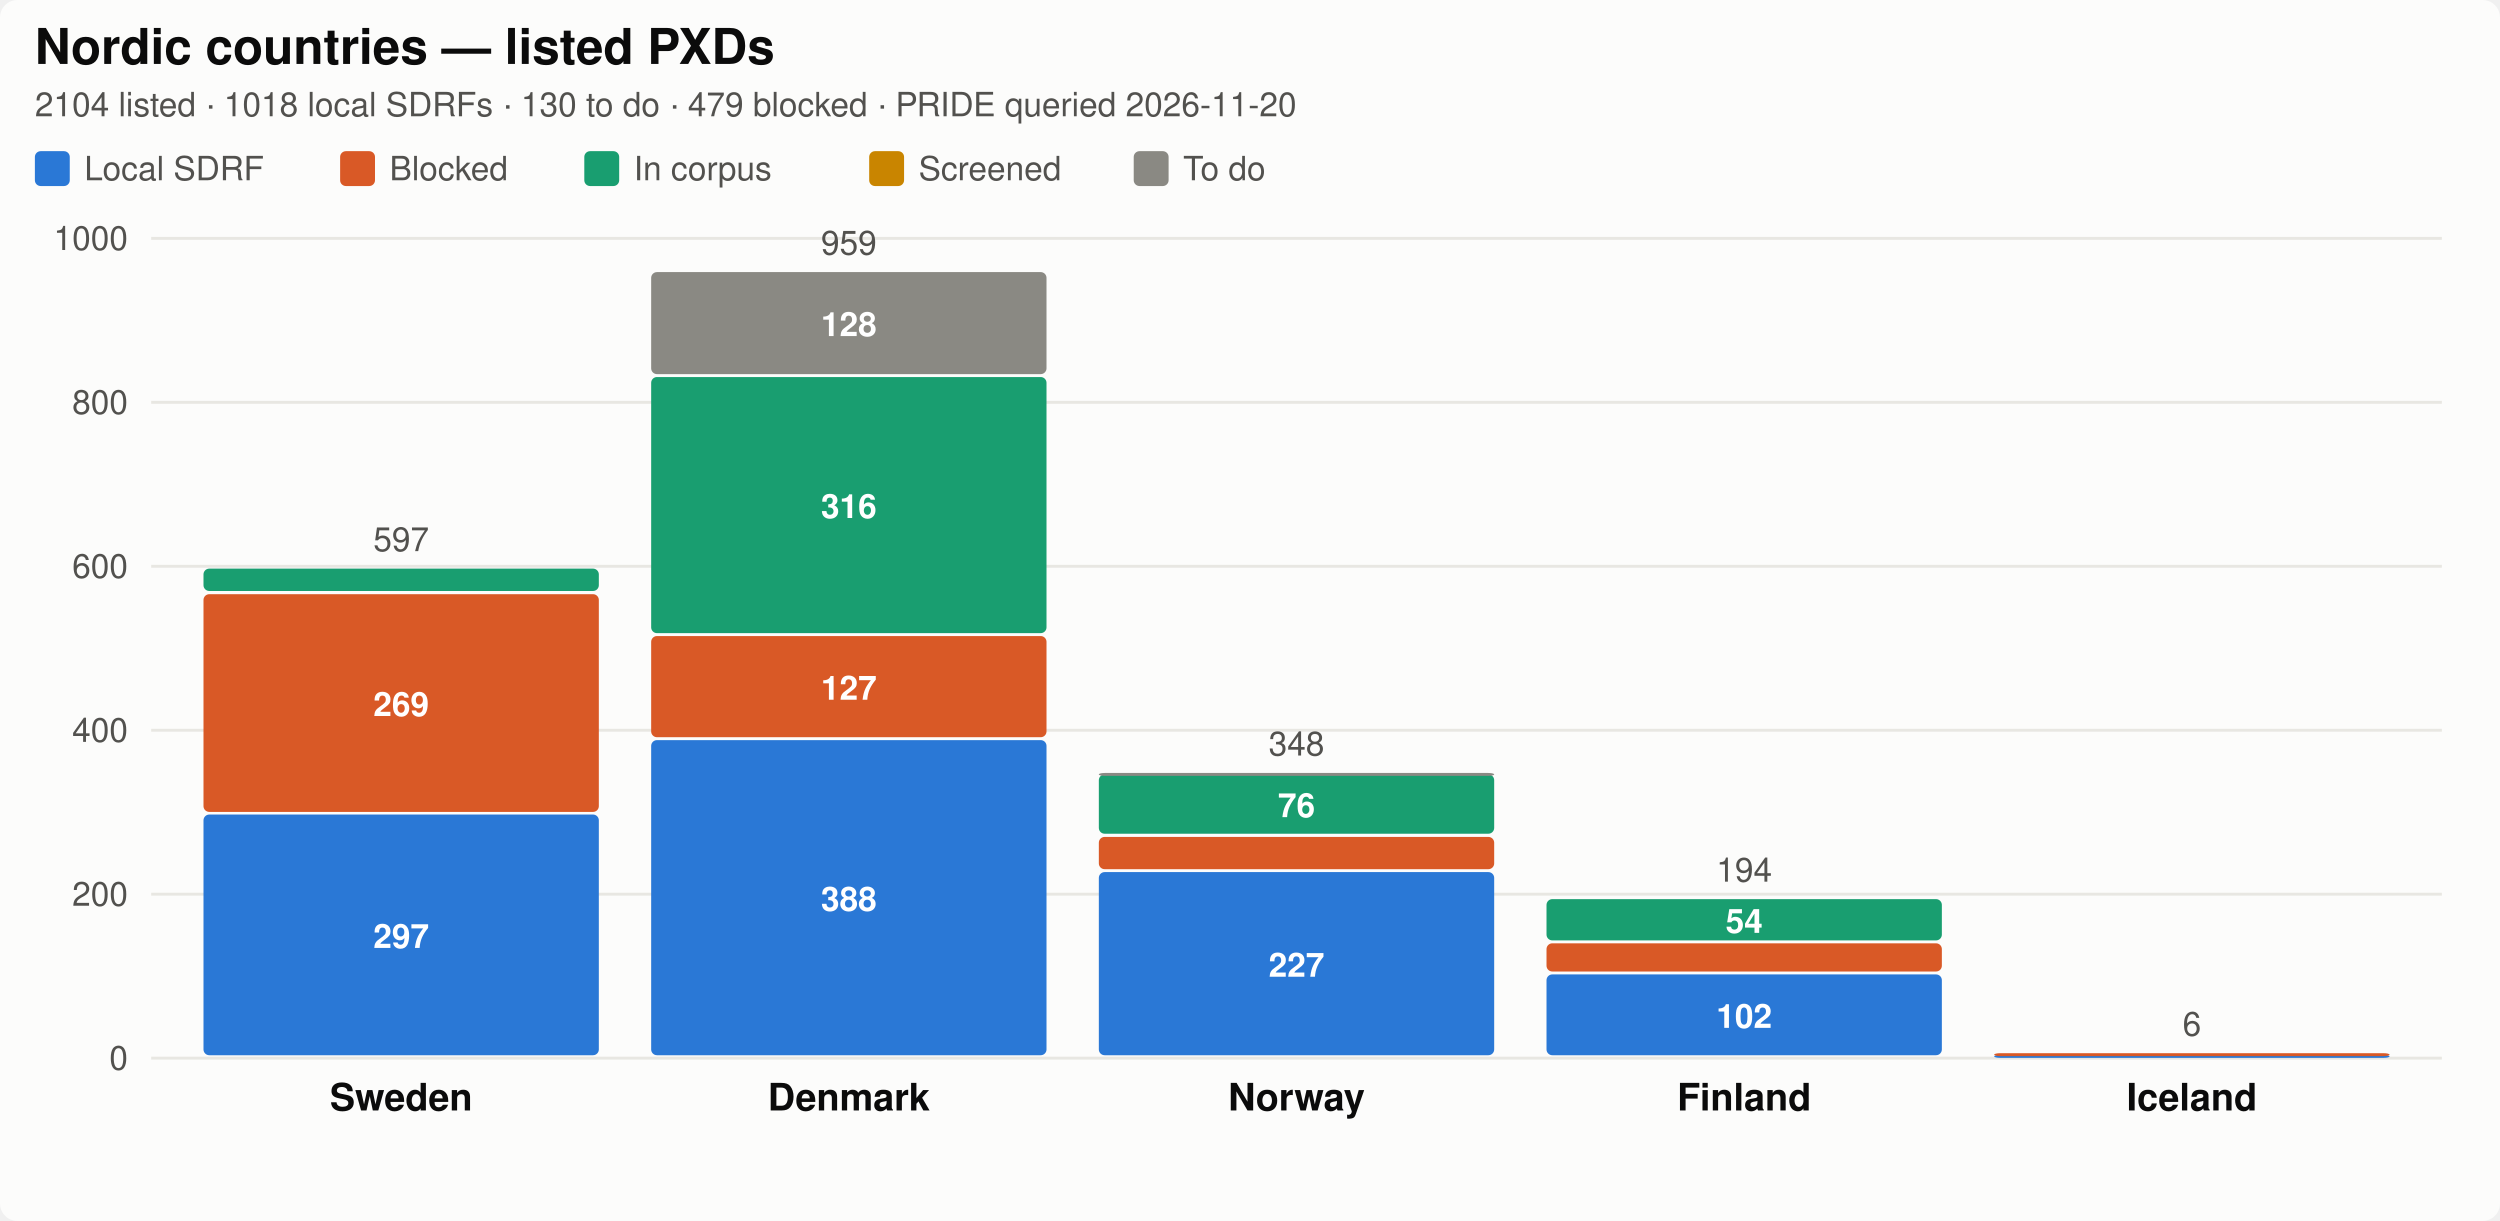
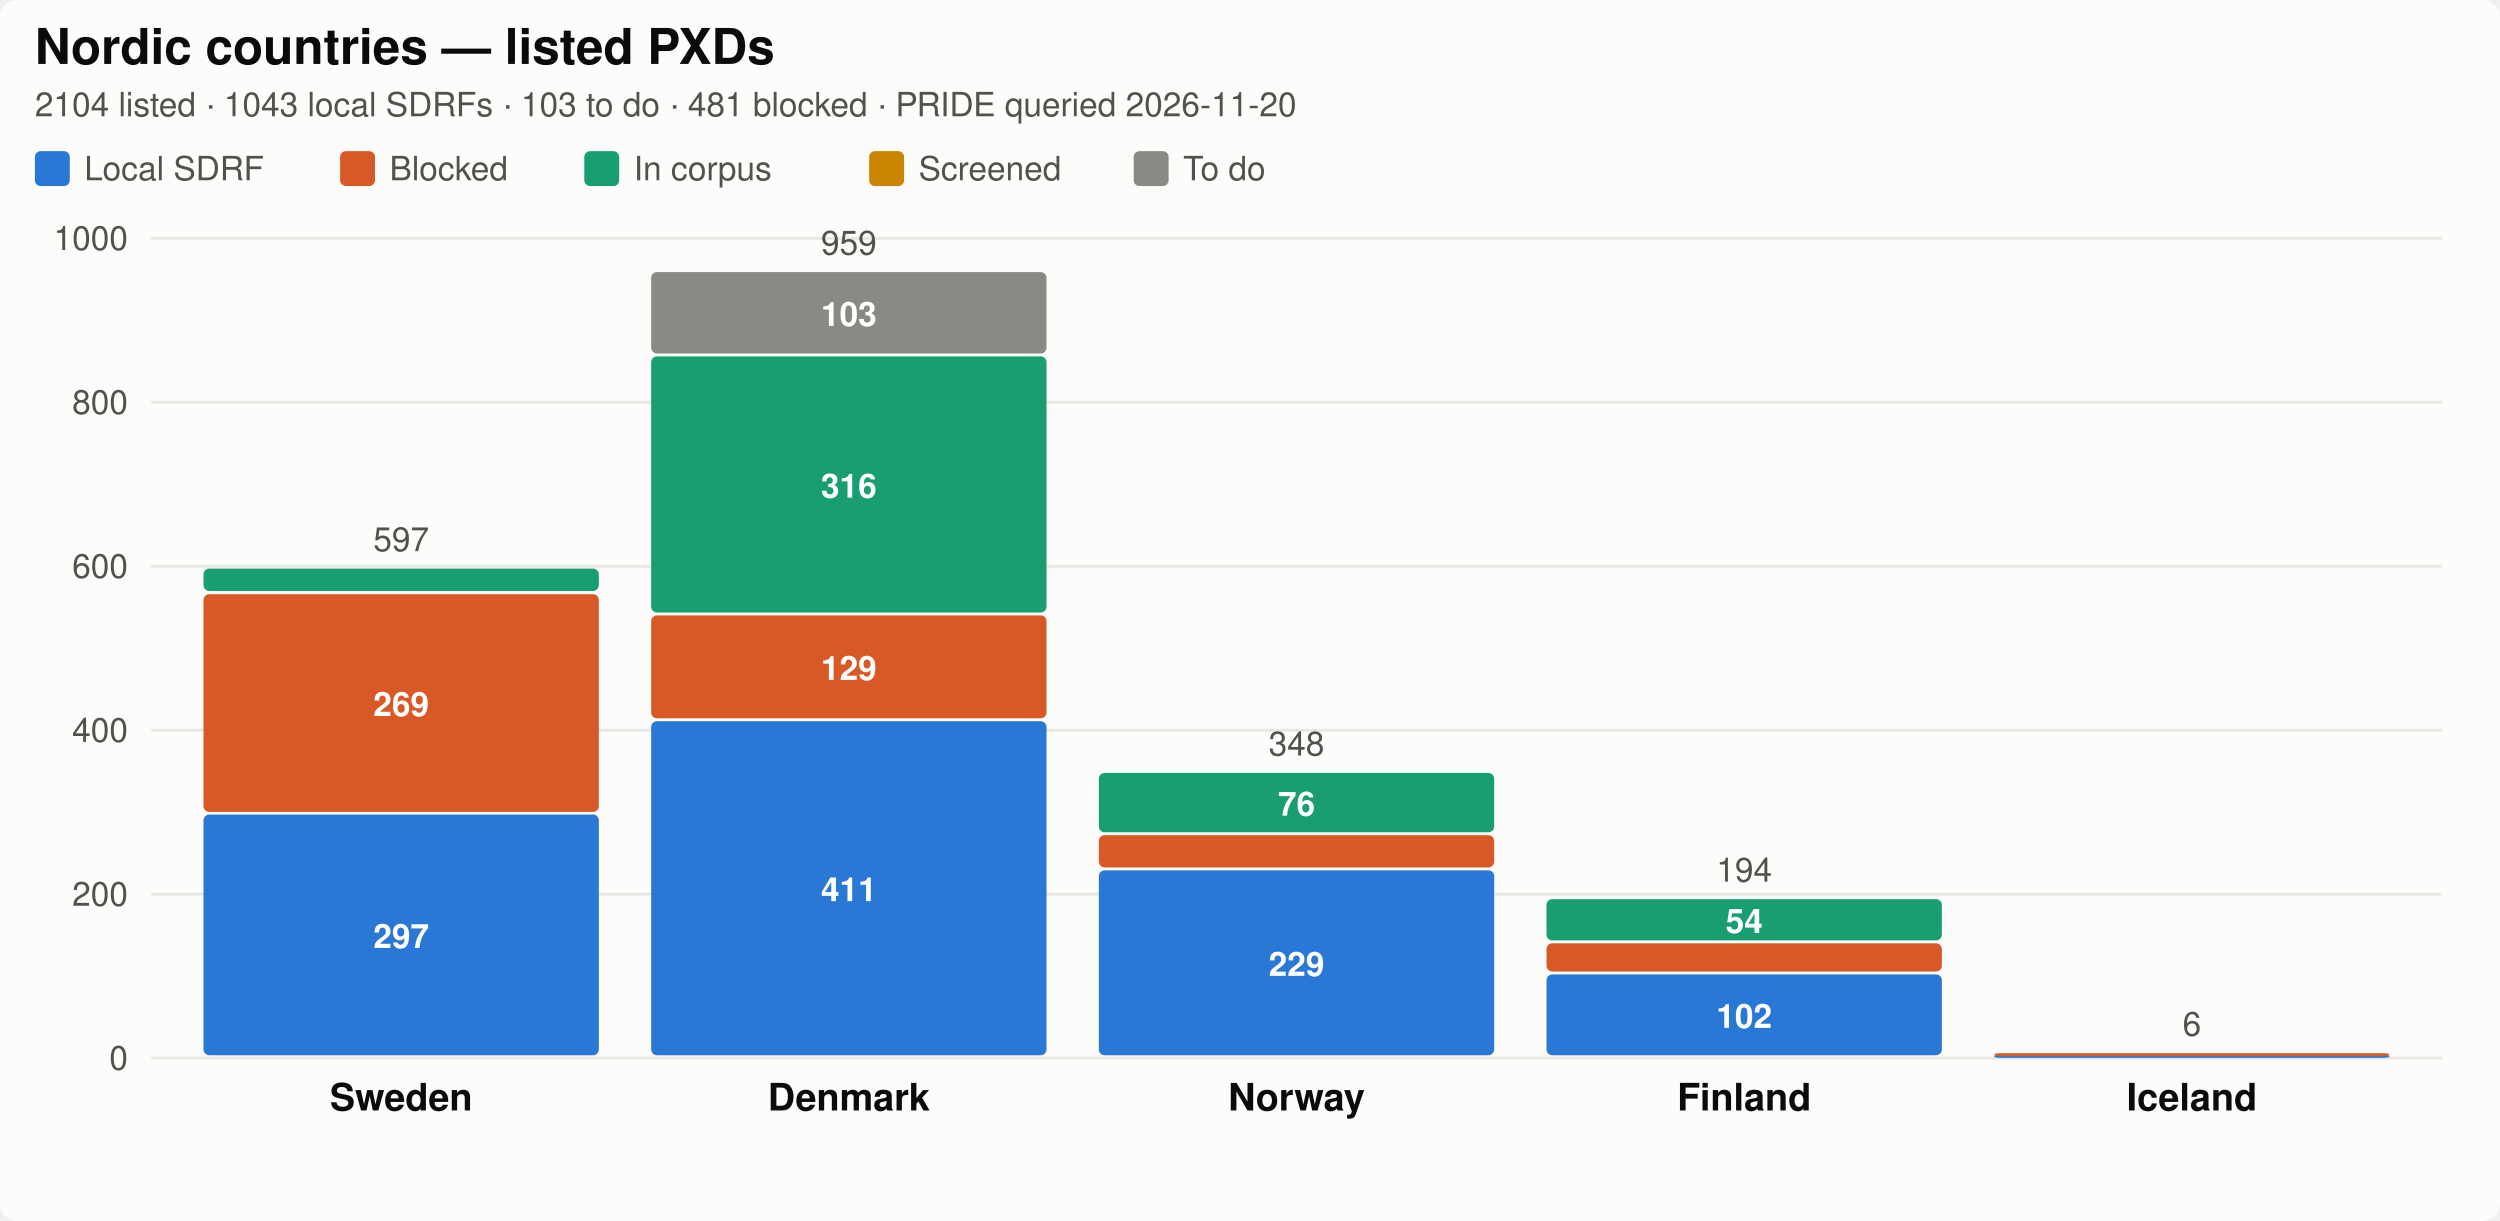
<svg xmlns="http://www.w3.org/2000/svg" width="860" height="420" viewBox="0 0 860 420" role="img" aria-label="Nordic SDRF progress by country">
  <style>
  .bg { fill: #fcfcfb; }
  .title { fill: #0b0b0b; font-size: 17px; font-weight: 600; }
  .city { fill: #0b0b0b; font-size: 13px; font-weight: 600; }
  .sub, .legend, .total, .axis { fill: #52514e; font-size: 11.5px; }
  .seg { font-size: 11.5px; font-weight: 600; fill: #ffffff; font-variant-numeric: tabular-nums; }
  .uncurated { fill: none; stroke: #8a8983; stroke-width: 1.5; stroke-dasharray: 4 3; }
  .grid { stroke: #e8e7e2; stroke-width: 1; }
  text { font-family: -apple-system, "Segoe UI", Helvetica, Arial, sans-serif; }
  .c-annotated { fill: #2a78d6; }
  .c-blocked { fill: #d95926; }
  .c-in_corpus { fill: #199e70; }
  .c-screened { fill: #c98500; }
  .c-todo { fill: #8a8983; }

  @media (prefers-color-scheme: dark) {
    .bg { fill: #1a1a19; }
    .title, .city { fill: #ffffff; }
    .sub, .legend, .total, .axis { fill: #c3c2b7; }
    .uncurated { stroke: #8f8e86; }
    .grid { stroke: #3a3a37; }
    .c-annotated { fill: #3987e5; }
    .c-blocked { fill: #d95926; }
    .c-in_corpus { fill: #199e70; }
    .c-screened { fill: #c98500; }
    .c-todo { fill: #6b6a65; }
  }
</style>
  <rect class="bg" width="860" height="420" rx="6" />
  <text class="title" x="12" y="22">Nordic countries — listed PXDs</text>
-   <text class="sub" x="12" y="40">2104 listed · 1018 local SDRFs · 130 to do · 479 blocked · PRIDE queried 2026-11-20</text>
+   <text class="sub" x="12" y="40">2104 listed · 1043 local SDRFs · 103 to do · 481 blocked · PRIDE queried 2026-11-20</text>
  <rect class="c-annotated" fill="#2a78d6" x="12" y="52" width="12" height="12" rx="2" />
  <text class="legend" x="29" y="62">Local SDRF</text>
  <rect class="c-blocked" fill="#d95926" x="117" y="52" width="12" height="12" rx="2" />
  <text class="legend" x="134" y="62">Blocked</text>
  <rect class="c-in_corpus" fill="#199e70" x="201" y="52" width="12" height="12" rx="2" />
  <text class="legend" x="218" y="62">In corpus</text>
  <rect class="c-screened" fill="#c98500" x="299" y="52" width="12" height="12" rx="2" />
  <text class="legend" x="316" y="62">Screened</text>
  <rect class="c-todo" fill="#8a8983" x="390" y="52" width="12" height="12" rx="2" />
  <text class="legend" x="407" y="62">To do</text>
  <line class="grid" x1="52" y1="364.0" x2="840" y2="364.0" />
  <text class="axis" x="44" y="368.0" text-anchor="end">0</text>
  <line class="grid" x1="52" y1="307.6" x2="840" y2="307.6" />
  <text class="axis" x="44" y="311.6" text-anchor="end">200</text>
  <line class="grid" x1="52" y1="251.2" x2="840" y2="251.2" />
  <text class="axis" x="44" y="255.2" text-anchor="end">400</text>
  <line class="grid" x1="52" y1="194.8" x2="840" y2="194.8" />
  <text class="axis" x="44" y="198.8" text-anchor="end">600</text>
  <line class="grid" x1="52" y1="138.4" x2="840" y2="138.4" />
  <text class="axis" x="44" y="142.4" text-anchor="end">800</text>
  <line class="grid" x1="52" y1="82.0" x2="840" y2="82.0" />
  <text class="axis" x="44" y="86.0" text-anchor="end">1000</text>
  <rect class="c-annotated" fill="#2a78d6" x="70.0" y="280.2" width="136.0" height="82.8" rx="2" />
  <text class="seg" x="138.0" y="326.1" text-anchor="middle">297</text>
  <rect class="c-blocked" fill="#d95926" x="70.0" y="204.4" width="136.0" height="74.9" rx="2" />
  <text class="seg" x="138.0" y="246.3" text-anchor="middle">269</text>
  <rect class="c-in_corpus" fill="#199e70" x="70.0" y="195.6" width="136.0" height="7.7" rx="2" />
  <text class="total" x="138.0" y="189.6" text-anchor="middle">597</text>
  <text class="city" x="138.0" y="382.0" text-anchor="middle">Sweden</text>
-   <rect class="c-annotated" fill="#2a78d6" x="224.0" y="254.6" width="136.0" height="108.4" rx="2" />
-   <text class="seg" x="292.0" y="313.3" text-anchor="middle">388</text>
-   <rect class="c-blocked" fill="#d95926" x="224.0" y="218.8" width="136.0" height="34.8" rx="2" />
-   <text class="seg" x="292.0" y="240.7" text-anchor="middle">127</text>
-   <rect class="c-in_corpus" fill="#199e70" x="224.0" y="129.7" width="136.0" height="88.1" rx="2" />
-   <text class="seg" x="292.0" y="178.2" text-anchor="middle">316</text>
-   <rect class="c-todo" fill="#8a8983" x="224.0" y="93.6" width="136.0" height="35.1" rx="2" />
-   <text class="seg" x="292.0" y="115.6" text-anchor="middle">128</text>
+   <rect class="c-annotated" fill="#2a78d6" x="224.0" y="248.1" width="136.0" height="114.9" rx="2" />
+   <text class="seg" x="292.0" y="310.0" text-anchor="middle">411</text>
+   <rect class="c-blocked" fill="#d95926" x="224.0" y="211.7" width="136.0" height="35.4" rx="2" />
+   <text class="seg" x="292.0" y="233.9" text-anchor="middle">129</text>
+   <rect class="c-in_corpus" fill="#199e70" x="224.0" y="122.6" width="136.0" height="88.1" rx="2" />
+   <text class="seg" x="292.0" y="171.2" text-anchor="middle">316</text>
+   <rect class="c-todo" fill="#8a8983" x="224.0" y="93.6" width="136.0" height="28.0" rx="2" />
+   <text class="seg" x="292.0" y="112.1" text-anchor="middle">103</text>
  <text class="total" x="292.0" y="87.6" text-anchor="middle">959</text>
  <text class="city" x="292.0" y="382.0" text-anchor="middle">Denmark</text>
-   <rect class="c-annotated" fill="#2a78d6" x="378.0" y="300.0" width="136.0" height="63.0" rx="2" />
-   <text class="seg" x="446.0" y="336.0" text-anchor="middle">227</text>
-   <rect class="c-blocked" fill="#d95926" x="378.0" y="287.9" width="136.0" height="11.1" rx="2" />
-   <rect class="c-in_corpus" fill="#199e70" x="378.0" y="266.4" width="136.0" height="20.4" rx="2" />
-   <text class="seg" x="446.0" y="281.1" text-anchor="middle">76</text>
-   <rect class="c-todo" fill="#8a8983" x="378.0" y="265.9" width="136.0" height="1.0" rx="2" />
+   <rect class="c-annotated" fill="#2a78d6" x="378.0" y="299.4" width="136.0" height="63.6" rx="2" />
+   <text class="seg" x="446.0" y="335.7" text-anchor="middle">229</text>
+   <rect class="c-blocked" fill="#d95926" x="378.0" y="287.3" width="136.0" height="11.1" rx="2" />
+   <rect class="c-in_corpus" fill="#199e70" x="378.0" y="265.9" width="136.0" height="20.4" rx="2" />
+   <text class="seg" x="446.0" y="280.6" text-anchor="middle">76</text>
  <text class="total" x="446.0" y="259.9" text-anchor="middle">348</text>
  <text class="city" x="446.0" y="382.0" text-anchor="middle">Norway</text>
  <rect class="c-annotated" fill="#2a78d6" x="532.0" y="335.2" width="136.0" height="27.8" rx="2" />
  <text class="seg" x="600.0" y="353.6" text-anchor="middle">102</text>
  <rect class="c-blocked" fill="#d95926" x="532.0" y="324.5" width="136.0" height="9.7" rx="2" />
  <rect class="c-in_corpus" fill="#199e70" x="532.0" y="309.3" width="136.0" height="14.2" rx="2" />
  <text class="seg" x="600.0" y="320.9" text-anchor="middle">54</text>
  <text class="total" x="600.0" y="303.3" text-anchor="middle">194</text>
  <text class="city" x="600.0" y="382.0" text-anchor="middle">Finland</text>
  <rect class="c-annotated" fill="#2a78d6" x="686.0" y="362.9" width="136.0" height="1.0" rx="2" />
  <rect class="c-blocked" fill="#d95926" x="686.0" y="362.3" width="136.0" height="1.0" rx="2" />
  <text class="total" x="754.0" y="356.3" text-anchor="middle">6</text>
  <text class="city" x="754.0" y="382.0" text-anchor="middle">Iceland</text>
</svg>
